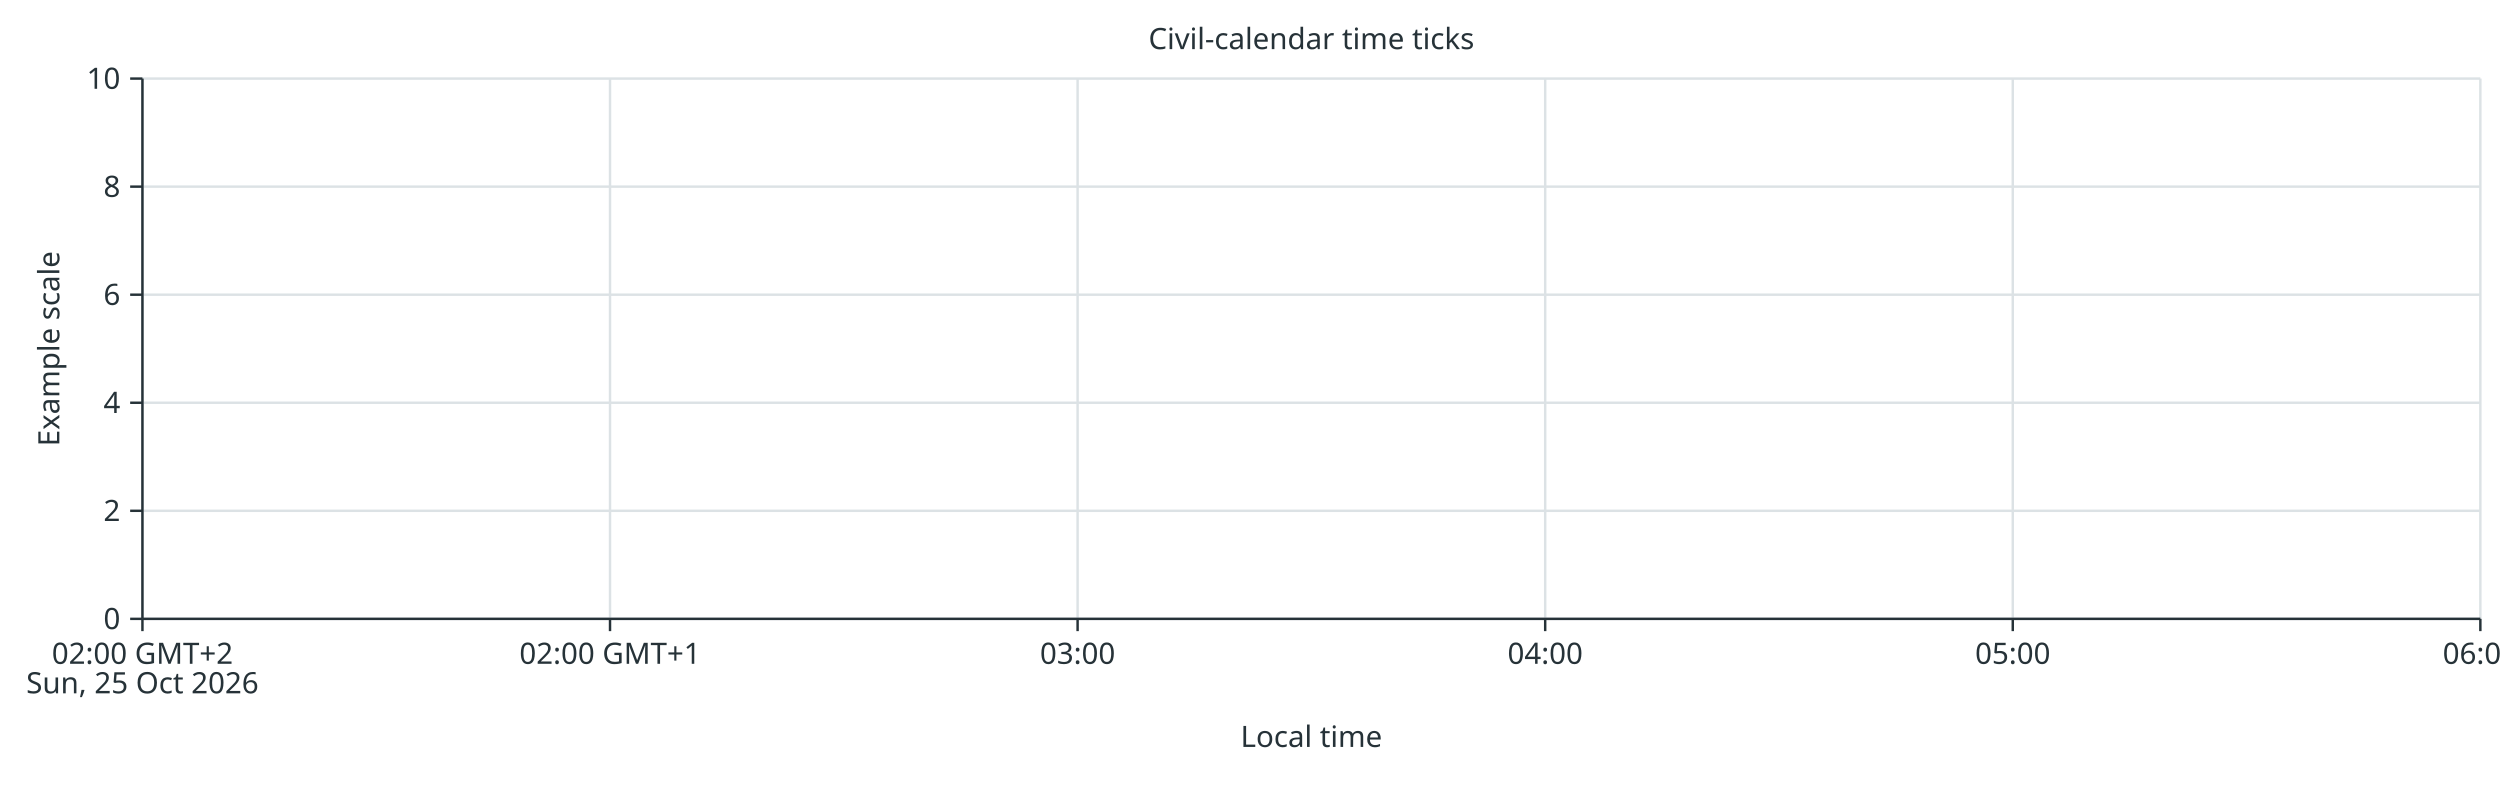
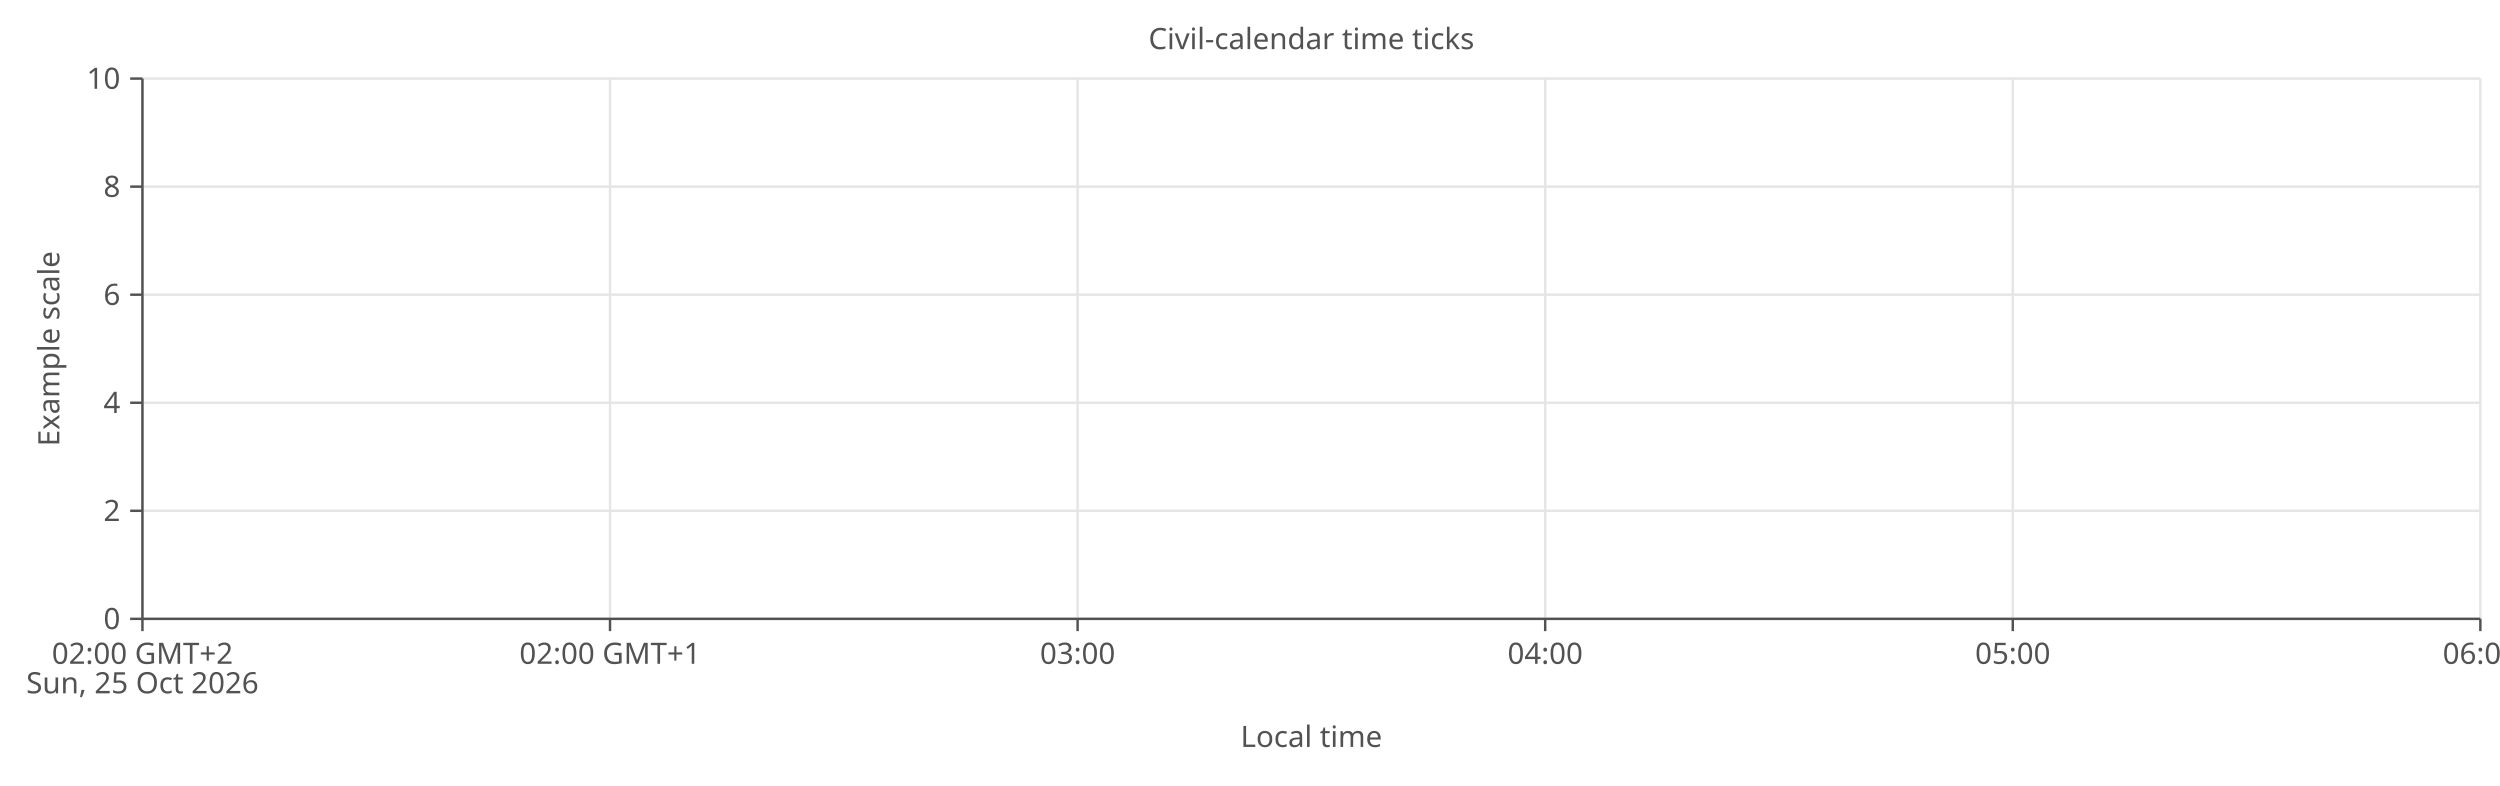
- <svg xmlns="http://www.w3.org/2000/svg" class="fews-chart" role="img" width="1018" height="320" viewBox="0 0 1018 320" aria-label="Civil-calendar time ticks" style="display: block; color: rgb(38, 50, 56); font-family: sans-serif; font-size: 12px; width: 1018px; height: 320px; overflow: hidden; background-color: rgba(0, 0, 0, 0); background-image: none; background-position: 0% 0%; background-repeat: repeat; background-size: auto; font-weight: 400; line-height: 18px; color-scheme: light dark; letter-spacing: normal; word-spacing: 0px; text-rendering: auto; shape-rendering: auto;">
-   <rect width="1018" height="320" fill="var(--fews-chart-background, #ffffff)" />
+ <svg xmlns="http://www.w3.org/2000/svg" class="fews-chart" role="img" width="1018" height="320" viewBox="0 0 1018 320" aria-label="Civil-calendar time ticks" style="display: block; color: rgb(82, 82, 82); font-family: sans-serif; font-size: 12px; width: 1018px; height: 320px; overflow: hidden; background-color: rgba(0, 0, 0, 0); background-image: none; background-position: 0% 0%; background-repeat: repeat; background-size: auto; font-weight: 400; line-height: 18px; color-scheme: light dark; letter-spacing: normal; word-spacing: 0px; text-rendering: auto; shape-rendering: auto;">
+   <rect width="952" height="220" display="" x="58" y="32" fill="var(--fews-chart-background, #ffffff)" />
+   <path display="none" fill="var(--fews-chart-background, #ffffff)" />
  <defs>
    <clipPath id="fews-visual-clip">
      <rect x="58" y="32" width="952" height="220" />
    </clipPath>
  </defs>
-   <g data-layer="grid" stroke="var(--fews-chart-grid, #dce2e5)">
+   <g data-layer="grid" stroke="var(--fews-chart-grid, #e5e5e5)">
    <line x1="58" x2="58" y1="32" y2="252" stroke="inherit" />
    <line x1="248.4" x2="248.4" y1="32" y2="252" stroke="inherit" />
    <line x1="438.8" x2="438.8" y1="32" y2="252" stroke="inherit" />
    <line x1="629.2" x2="629.2" y1="32" y2="252" stroke="inherit" />
    <line x1="819.6" x2="819.6" y1="32" y2="252" stroke="inherit" />
    <line x1="1010" x2="1010" y1="32" y2="252" stroke="inherit" />
    <line x1="58" x2="1010" y1="252" y2="252" stroke="inherit" />
    <line x1="58" x2="1010" y1="208" y2="208" stroke="inherit" />
    <line x1="58" x2="1010" y1="164" y2="164" stroke="inherit" />
    <line x1="58" x2="1010" y1="120" y2="120" stroke="inherit" />
    <line x1="58" x2="1010" y1="76" y2="76" stroke="inherit" />
    <line x1="58" x2="1010" y1="32" y2="32" stroke="inherit" />
  </g>
  <g data-layer="marks" clip-path="url(#fews-visual-clip)" />
  <g data-layer="axes">
    <g data-scale="t" data-position="bottom" fill="currentColor">
      <line x1="58" x2="1010" y1="252" y2="252" stroke="currentColor" />
      <line x1="58" y1="252" x2="58" y2="257" stroke="currentColor" />
-       <text x="58" y="261" text-anchor="middle" dominant-baseline="hanging">02:00 GMT+2</text>
-       <text x="58" y="273" text-anchor="middle" dominant-baseline="hanging" data-tick-context="">Sun, 25 Oct 2026</text>
+       <text x="58" y="261" text-anchor="middle" dominant-baseline="hanging" font-family="sans-serif" font-size="12" font-weight="normal" style="font-variant-numeric: tabular-nums;">02:00 GMT+2</text>
+       <text x="58" y="273" text-anchor="middle" dominant-baseline="hanging" data-tick-context="" font-family="sans-serif" font-size="12" font-weight="normal" style="font-variant-numeric: tabular-nums;">Sun, 25 Oct 2026</text>
      <line x1="248.4" y1="252" x2="248.4" y2="257" stroke="currentColor" />
-       <text x="248.4" y="261" text-anchor="middle" dominant-baseline="hanging">02:00 GMT+1</text>
+       <text x="248.4" y="261" text-anchor="middle" dominant-baseline="hanging" font-family="sans-serif" font-size="12" font-weight="normal" style="font-variant-numeric: tabular-nums;">02:00 GMT+1</text>
      <line x1="438.8" y1="252" x2="438.8" y2="257" stroke="currentColor" />
-       <text x="438.8" y="261" text-anchor="middle" dominant-baseline="hanging">03:00</text>
+       <text x="438.8" y="261" text-anchor="middle" dominant-baseline="hanging" font-family="sans-serif" font-size="12" font-weight="normal" style="font-variant-numeric: tabular-nums;">03:00</text>
      <line x1="629.2" y1="252" x2="629.2" y2="257" stroke="currentColor" />
-       <text x="629.2" y="261" text-anchor="middle" dominant-baseline="hanging">04:00</text>
+       <text x="629.2" y="261" text-anchor="middle" dominant-baseline="hanging" font-family="sans-serif" font-size="12" font-weight="normal" style="font-variant-numeric: tabular-nums;">04:00</text>
      <line x1="819.6" y1="252" x2="819.6" y2="257" stroke="currentColor" />
-       <text x="819.6" y="261" text-anchor="middle" dominant-baseline="hanging">05:00</text>
+       <text x="819.6" y="261" text-anchor="middle" dominant-baseline="hanging" font-family="sans-serif" font-size="12" font-weight="normal" style="font-variant-numeric: tabular-nums;">05:00</text>
      <line x1="1010" y1="252" x2="1010" y2="257" stroke="currentColor" />
-       <text x="1010" y="261" text-anchor="middle" dominant-baseline="hanging">06:00</text>
-       <text x="534" y="300" text-anchor="middle" dominant-baseline="middle">Local time</text>
+       <text x="1010" y="261" text-anchor="middle" dominant-baseline="hanging" font-family="sans-serif" font-size="12" font-weight="normal" style="font-variant-numeric: tabular-nums;">06:00</text>
+       <text x="534" y="300" text-anchor="middle" dominant-baseline="middle" data-axis-caption="" font-family="sans-serif" font-size="12" font-weight="normal" style="font-variant-numeric: normal;">Local time</text>
    </g>
    <g data-scale="q" data-position="left" fill="currentColor">
      <line x1="58" x2="58" y1="32" y2="252" stroke="currentColor" />
      <line x1="58" y1="252" x2="53" y2="252" stroke="currentColor" />
-       <text x="49" y="252" text-anchor="end" dominant-baseline="middle">0</text>
+       <text x="49" y="252" text-anchor="end" dominant-baseline="middle" font-family="sans-serif" font-size="12" font-weight="normal" style="font-variant-numeric: tabular-nums;">0</text>
      <line x1="58" y1="208" x2="53" y2="208" stroke="currentColor" />
-       <text x="49" y="208" text-anchor="end" dominant-baseline="middle">2</text>
+       <text x="49" y="208" text-anchor="end" dominant-baseline="middle" font-family="sans-serif" font-size="12" font-weight="normal" style="font-variant-numeric: tabular-nums;">2</text>
      <line x1="58" y1="164" x2="53" y2="164" stroke="currentColor" />
-       <text x="49" y="164" text-anchor="end" dominant-baseline="middle">4</text>
+       <text x="49" y="164" text-anchor="end" dominant-baseline="middle" font-family="sans-serif" font-size="12" font-weight="normal" style="font-variant-numeric: tabular-nums;">4</text>
      <line x1="58" y1="120" x2="53" y2="120" stroke="currentColor" />
-       <text x="49" y="120" text-anchor="end" dominant-baseline="middle">6</text>
+       <text x="49" y="120" text-anchor="end" dominant-baseline="middle" font-family="sans-serif" font-size="12" font-weight="normal" style="font-variant-numeric: tabular-nums;">6</text>
      <line x1="58" y1="76" x2="53" y2="76" stroke="currentColor" />
-       <text x="49" y="76" text-anchor="end" dominant-baseline="middle">8</text>
+       <text x="49" y="76" text-anchor="end" dominant-baseline="middle" font-family="sans-serif" font-size="12" font-weight="normal" style="font-variant-numeric: tabular-nums;">8</text>
      <line x1="58" y1="32" x2="53" y2="32" stroke="currentColor" />
-       <text x="49" y="32" text-anchor="end" dominant-baseline="middle">10</text>
-       <text x="20" y="142" text-anchor="middle" dominant-baseline="middle" transform="rotate(-90 20 142)">Example scale</text>
+       <text x="49" y="32" text-anchor="end" dominant-baseline="middle" font-family="sans-serif" font-size="12" font-weight="normal" style="font-variant-numeric: tabular-nums;">10</text>
+       <text x="20" y="142" text-anchor="middle" dominant-baseline="middle" data-axis-caption="" transform="rotate(-90 20 142)" font-family="sans-serif" font-size="12" font-weight="normal" style="font-variant-numeric: normal;">Example scale</text>
    </g>
  </g>
-   <text text-anchor="middle" x="534" y="20" fill="currentColor">Civil-calendar time ticks</text>
+   <text text-anchor="middle" x="534" y="20" font-family="sans-serif" font-size="12" font-weight="normal" fill="currentColor" style="font-variant-numeric: normal;">Civil-calendar time ticks</text>
</svg>
